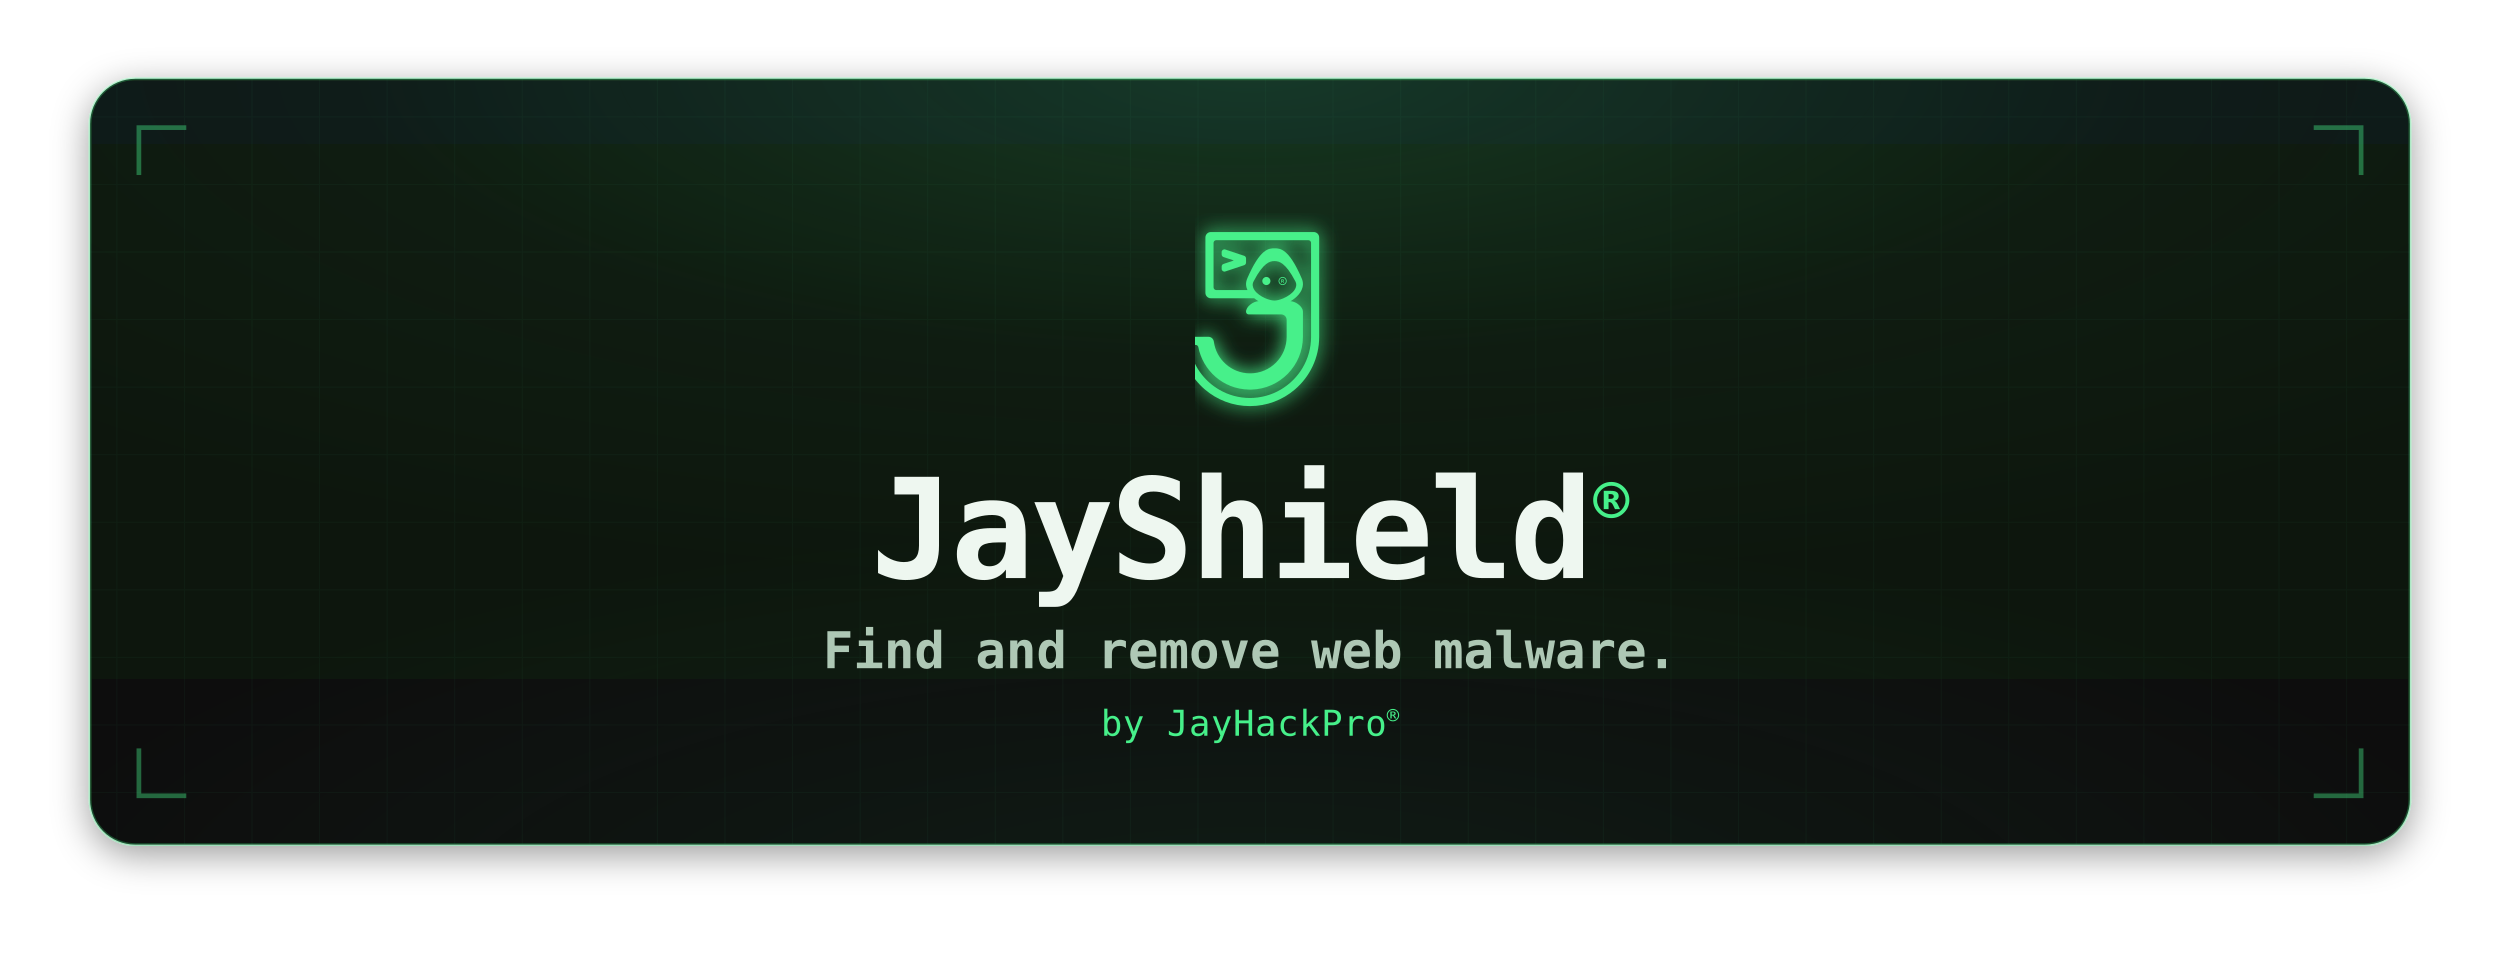
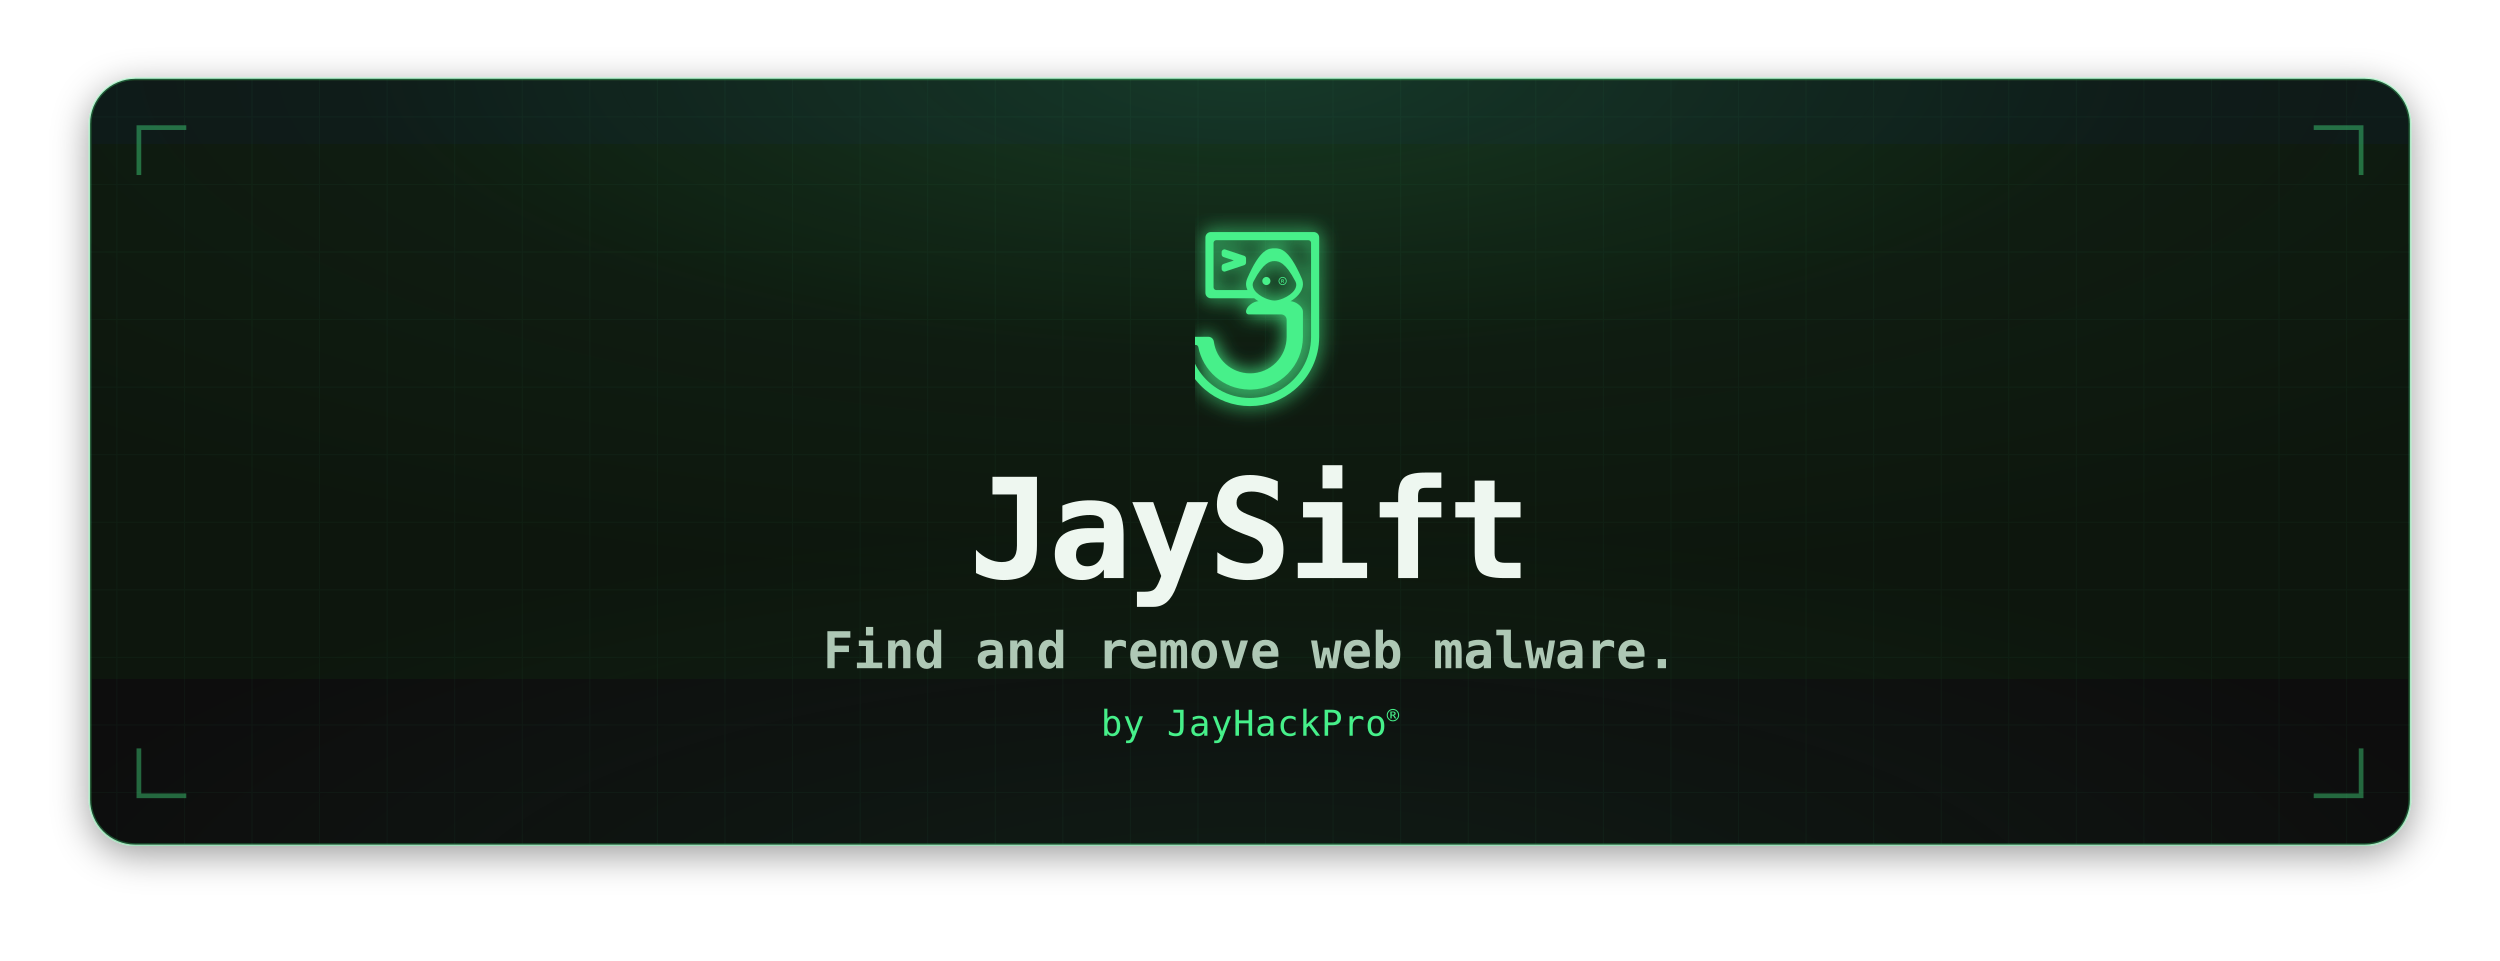
<svg xmlns="http://www.w3.org/2000/svg" width="1332" height="512" viewBox="-26 -26 1332 512" font-family="ui-monospace, 'SF Mono', 'JetBrains Mono', Menlo, monospace">
  <defs>
    <linearGradient id="panelFill" x1="0" y1="0" x2="0" y2="1">
      <stop offset="0%" stop-color="#0e1712" />
      <stop offset="100%" stop-color="#0a100c" />
    </linearGradient>
    <radialGradient id="gTop" cx="50%" cy="-2%" r="70%">
      <stop offset="0%" stop-color="#46f08a" stop-opacity="0.16" />
      <stop offset="55%" stop-color="#46f08a" stop-opacity="0.03" />
      <stop offset="100%" stop-color="#46f08a" stop-opacity="0" />
    </radialGradient>
    <radialGradient id="gBot" cx="50%" cy="112%" r="55%">
      <stop offset="0%" stop-color="#2aa863" stop-opacity="0.10" />
      <stop offset="100%" stop-color="#2aa863" stop-opacity="0" />
    </radialGradient>
    <filter id="glowLogo" x="-50%" y="-50%" width="200%" height="200%">
      <feGaussianBlur stdDeviation="5" result="b" />
      <feMerge>
        <feMergeNode in="b" />
        <feMergeNode in="SourceGraphic" />
      </feMerge>
    </filter>
    <filter id="shadow" x="-35%" y="-35%" width="170%" height="170%">
      <feDropShadow dx="0" dy="5" stdDeviation="10" flood-color="#000000" flood-opacity="0.4" />
    </filter>
    <pattern id="grid" width="36" height="36" patternUnits="userSpaceOnUse">
      <path d="M36 0H0V36" fill="none" stroke="#46f08a" stroke-opacity="0.04" stroke-width="1" />
    </pattern>
    <clipPath id="clip">
      <rect x="22" y="16" width="1236" height="408" rx="24" />
    </clipPath>
  </defs>
  <g filter="url(#shadow)">
    <rect x="22" y="16" width="1236" height="408" rx="24" fill="url(#panelFill)" stroke="#46f08a" stroke-opacity="0.28" stroke-width="1.5" />
  </g>
  <g clip-path="url(#clip)">
    <rect x="22" y="16" width="1236" height="408" fill="url(#grid)" />
    <rect x="22" y="16" width="1236" height="408" fill="url(#gTop)" />
    <rect x="22" y="16" width="1236" height="408" fill="url(#gBot)" />
  </g>
  <g stroke="#46f08a" stroke-opacity="0.4" stroke-width="2.5" fill="none" stroke-linecap="square">
    <path d="M48 66V42H72" />
    <path d="M1232 66V42H1208" />
    <path d="M48 374V398H72" />
    <path d="M1232 374V398H1208" />
  </g>
  <g transform="translate(588 92)">
    <svg x="2" y="2" width="100" height="100" viewBox="64 69 172 172" preserveAspectRatio="xMidYMid meet" filter="url(#glowLogo)">
      <g fill="#46f08a">
        <path d="M164.99 123.84a3.72 3.72 0 1 1 0-7.44 3.72 3.72 0 1 1 0 7.44m14.9-7.45a3.72 3.72 0 1 0 0 7.44 3.72 3.72 0 1 0 0-7.44m-.01 6.75c-1.67 0-3.02-1.36-3.02-3.02s1.36-3.02 3.02-3.02 3.02 1.36 3.02 3.02-1.35 3.02-3.02 3.02m18.62 27.61v-2.5c0-.03-.01-.05-.01-.08zm7.45 5.44h.01v15.06h-.01z" />
        <path d="M109.14 80.25v50.7c0 2.76 2.24 5 5 5h39.71c1.2.96 2.48 1.85 3.81 2.65-4.8.24-11.4 5.06-11.29 9.76.03 1.34 1.17 2.39 2.5 2.39h29.73c2.76 0 5 2.24 5 5v15.5c0 18.51-15 33.51-33.51 33.51-17 0-31.05-12.66-33.22-29.07-.33-2.52-2.42-4.44-4.97-4.44H91.61c-2.92 0-5.24 2.49-4.99 5.4 1.45 17.18 9.75 32.41 22.15 42.96 11.08 9.43 25.43 15.14 41.13 15.14s30.05-5.7 41.13-15.14c13.68-11.65 22.37-28.99 22.37-48.36v-91c0-2.76-2.24-5-5-5h-94.26c-2.76 0-5 2.24-5 5m71.55 55.7c-3.01 1.31-6.03 2.08-8.25 2.08-2.32 0-5.38-.77-8.4-2.08-3.99-1.73-7.91-4.42-10.01-7.56-1.64-2.45-2.17-5.18-.74-7.94 9.13-17.57 15.25-18.59 19.14-18.59s10.01 1.01 19.14 18.59c1.43 2.76.87 5.48-.8 7.94-2.13 3.15-6.1 5.83-10.08 7.56m25.27 35.3c0 20.59-11.17 38.62-27.76 48.36a55.7 55.7 0 0 1-28.3 7.7c-10.32 0-19.99-2.81-28.3-7.7-13.73-8.07-23.75-21.8-26.79-37.96-.29-1.54.9-2.96 2.47-2.96h2.92c1.18 0 2.21.82 2.44 1.98 4.19 21.15 22.26 38.43 46.36 38.95.37.01.74.03 1.11.03s.74-.02 1.11-.03c26.17-.59 47.28-22.05 47.28-48.36v-7.62h.01v-15.46c-.05-3.45-3.65-6.93-7.44-8.58-1.31-.57-2.63-.92-3.85-.99 1.35-.8 2.64-1.7 3.85-2.67 2.65-2.14 4.85-4.66 6.16-7.46 1.53-3.27 1.83-6.9.17-10.73-11.9-27.59-19.88-27.59-24.95-27.59s-13.05 0-24.95 27.59c-1.64 3.8-1.36 7.42.14 10.66H119.1a2.5 2.5 0 0 1-2.5-2.5V85.2a2.5 2.5 0 0 1 2.5-2.5h84.36a2.5 2.5 0 0 1 2.5 2.5v71h.01v15.05z" />
        <path d="m181.22 121.49-.8-1.1a.8.8 0 0 0 .54-.39q.12-.21.12-.48t-.12-.48c-.12-.21-.19-.25-.34-.32-.15-.08-.31-.11-.51-.11h-1.18c-.17 0-.32.13-.32.29v2.55c0 .16.14.29.32.29s.31-.13.31-.29v-1h.55l.77 1.15c.06.09.16.14.27.14h.26c.14-.02.21-.16.13-.25m-.92-1.6c-.06.04-.13.05-.21.05h-.85v-.85h.85c.08 0 .15.02.21.05s.11.09.14.15.05.14.05.22c0 .09-.02.16-.05.23s-.08.11-.14.15m-56.27-26.28v2.18c0 1.08.69 2.03 1.71 2.37l9.46 3.15-9.46 3.15c-1.02.34-1.71 1.3-1.71 2.37v2.18c0 1.71 1.67 2.91 3.29 2.37l17.34-5.78c1.02-.34 1.71-1.3 1.71-2.37v-3.84c0-1.08-.69-2.03-1.71-2.37l-17.34-5.78c-1.61-.54-3.29.67-3.29 2.37" />
      </g>
    </svg>
  </g>
-   <text x="640" y="282" text-anchor="middle" font-size="74" font-weight="800" letter-spacing="-2" fill="#eef7f0">JayShield<tspan font-size="32" dy="-30" fill="#46f08a">®</tspan>
-   </text>
+   <text x="640" y="282" text-anchor="middle" font-size="74" font-weight="800" letter-spacing="-2" fill="#eef7f0">JaySift</text>
  <text x="640" y="330" text-anchor="middle" font-size="27" font-weight="600" fill="#aec8b5">Find and remove web malware.</text>
  <text x="640" y="366" text-anchor="middle" font-size="19" letter-spacing="0.3" fill="#46f08a">by JayHackPro<tspan font-size="11" dy="-7">®</tspan>
  </text>
</svg>
